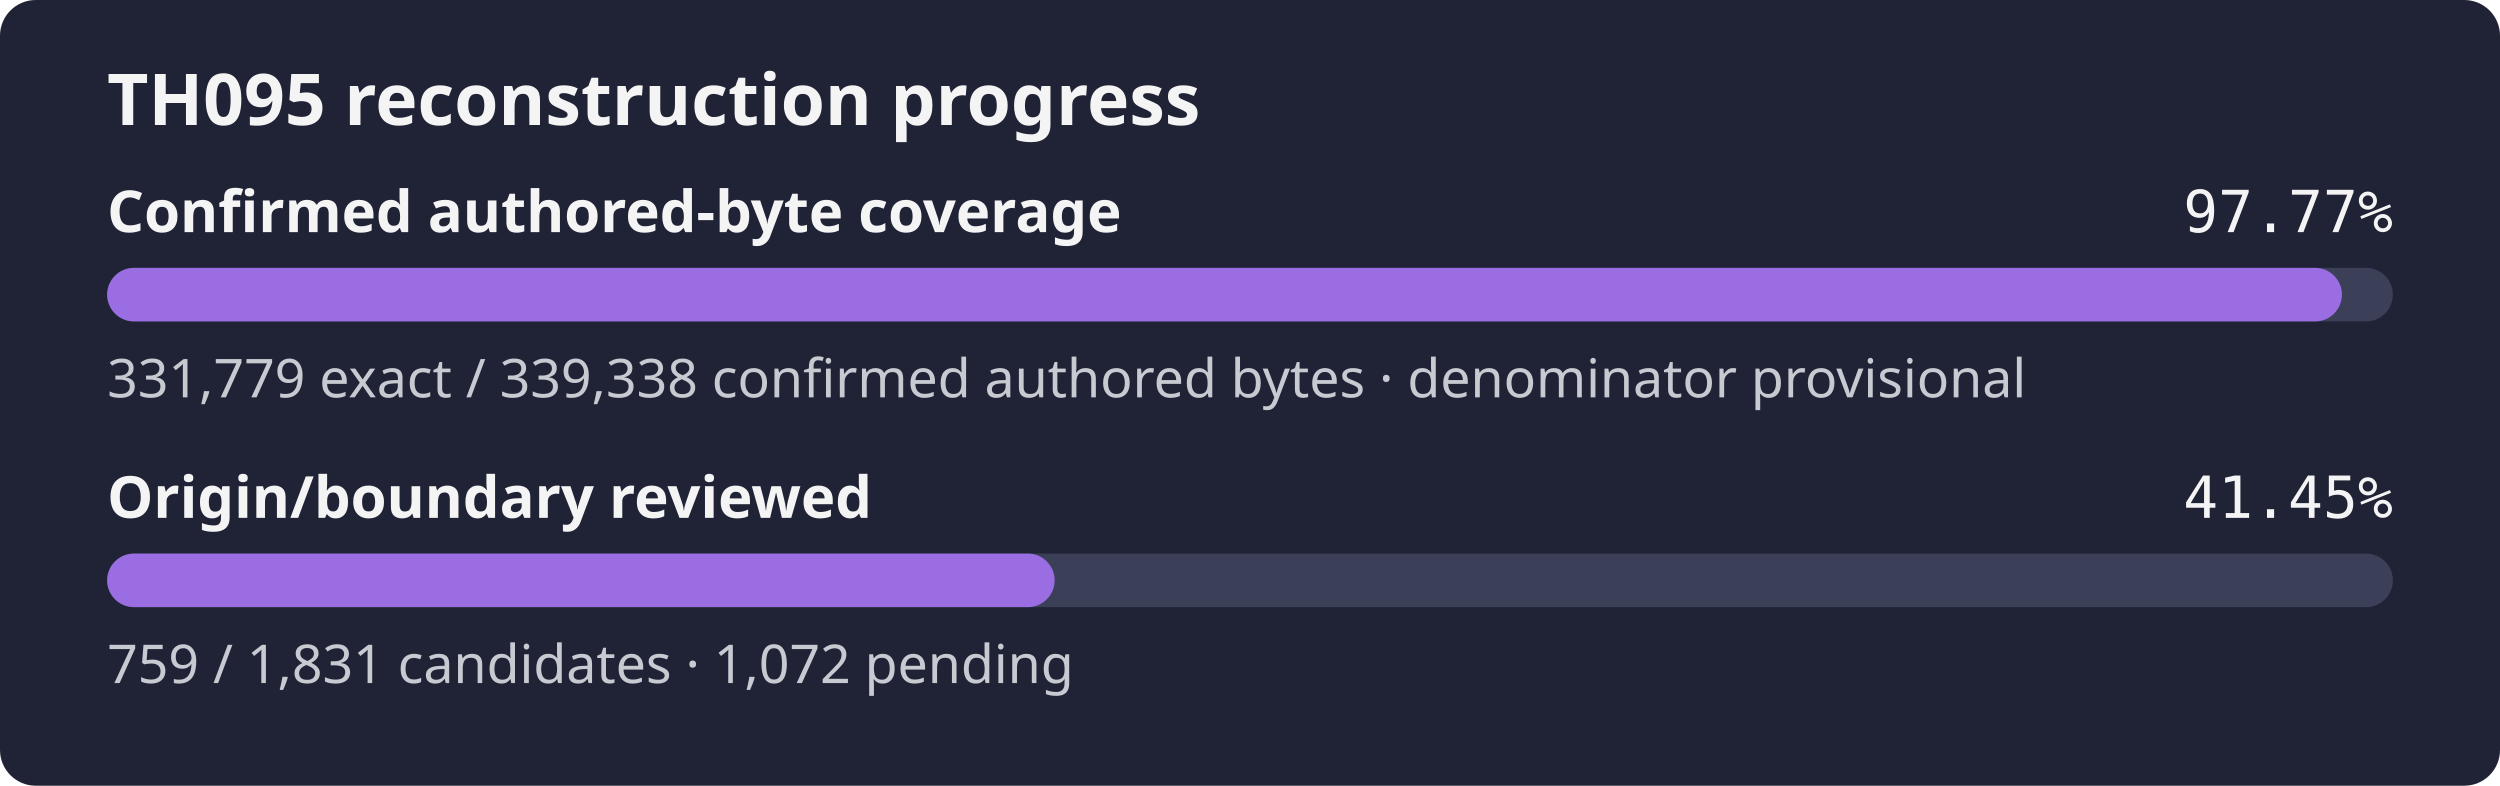
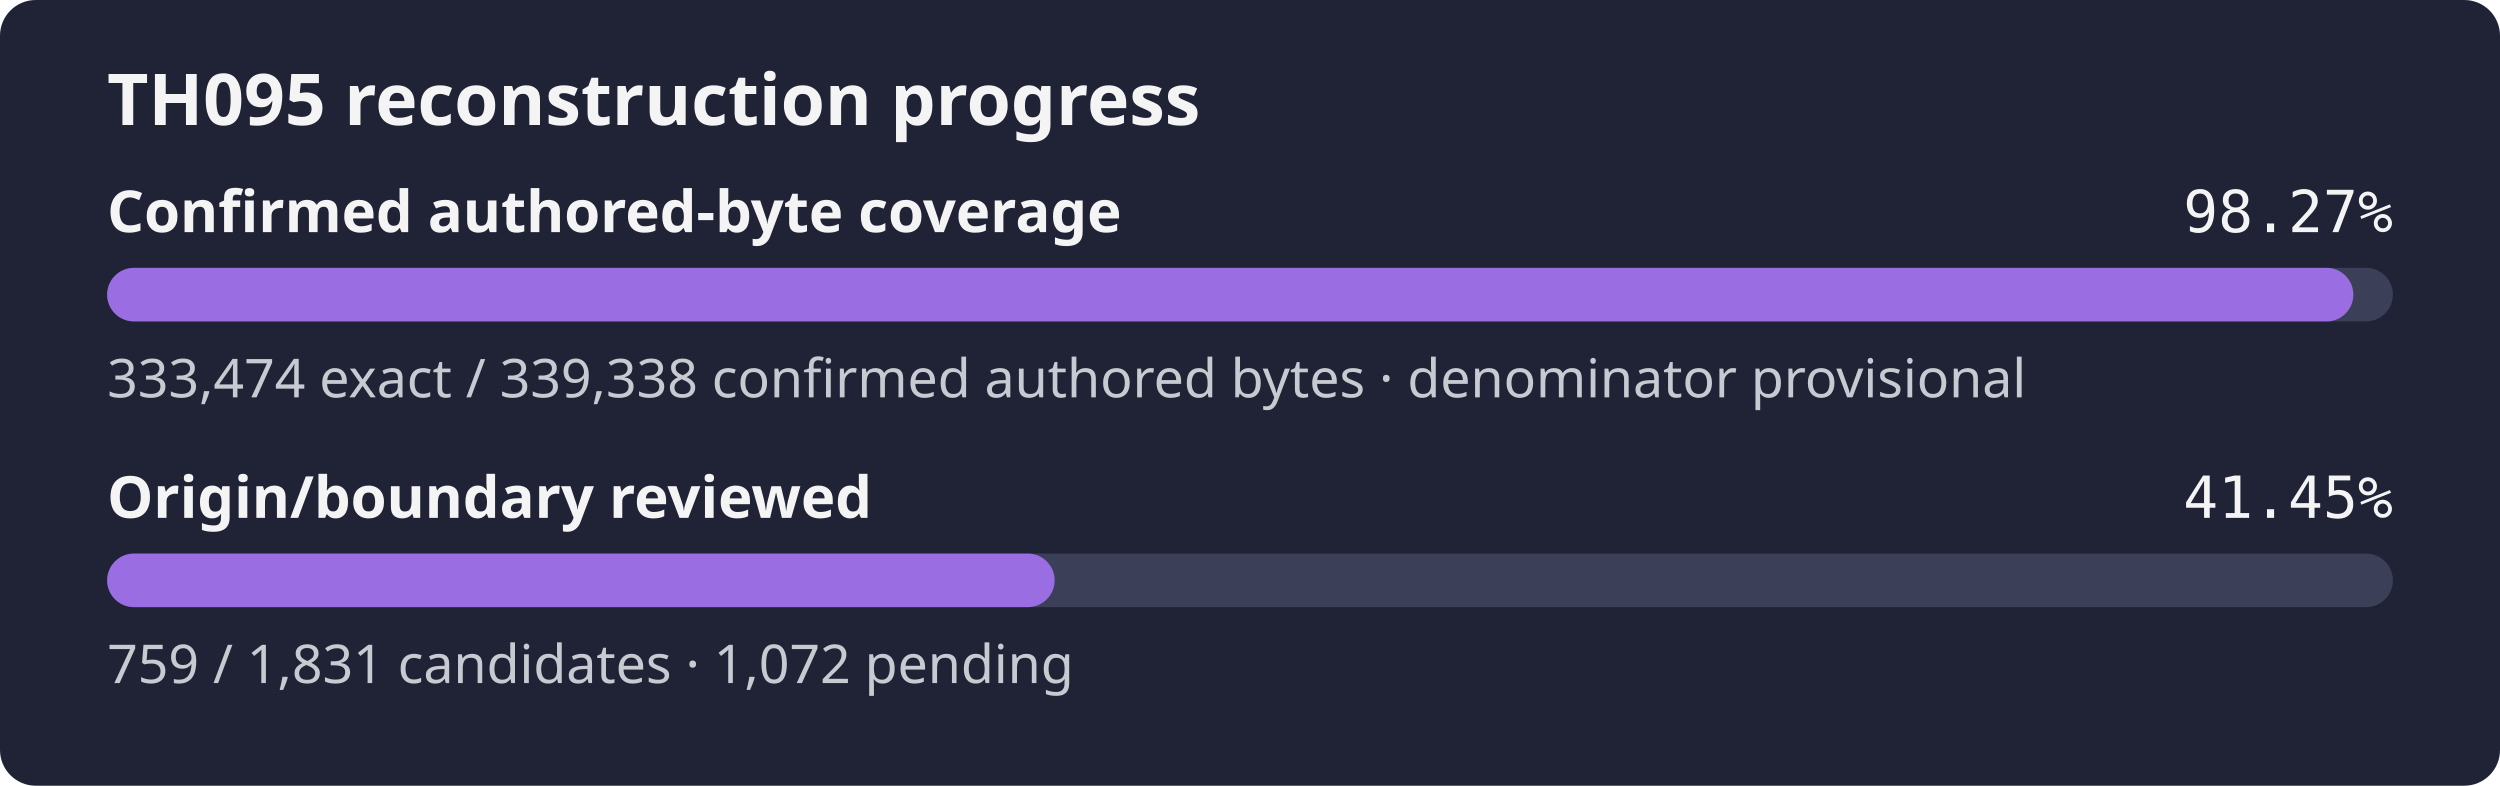
- <svg xmlns="http://www.w3.org/2000/svg" width="560" height="176" role="img" aria-label="TH095 reconstruction progress: 97.77% of the confirmed authored-byte set is exact, origin review 41.45%">
+ <svg xmlns="http://www.w3.org/2000/svg" width="560" height="176" role="img" aria-label="TH095 reconstruction progress: 98.27% of the confirmed authored-byte set is exact, origin review 41.45%">
  <rect width="560" height="176" rx="8" fill="#1f2335" />
  <text x="24" y="28" fill="#f4f4f5" font-family="sans-serif" font-size="16" font-weight="600">TH095 reconstruction progress</text>
  <text x="24" y="52" fill="#f4f4f5" font-family="sans-serif" font-size="13" font-weight="600">Confirmed authored-byte coverage</text>
-   <text x="536" y="52" fill="#f4f4f5" text-anchor="end" font-family="monospace" font-size="13">97.77%</text>
+   <text x="536" y="52" fill="#f4f4f5" text-anchor="end" font-family="monospace" font-size="13">98.27%</text>
  <rect x="24" y="60" width="512" height="12" rx="6" fill="#3b4058" />
-   <rect x="24" y="60" width="500.59" height="12" rx="6" fill="#9b6de3" />
-   <text x="24" y="89" fill="#c8cad2" font-family="sans-serif" font-size="12">331,779 exact / 339,338 confirmed authored bytes · denominator provisional</text>
+   <rect x="24" y="60" width="503.15" height="12" rx="6" fill="#9b6de3" />
+   <text x="24" y="89" fill="#c8cad2" font-family="sans-serif" font-size="12">333,474 exact / 339,338 confirmed authored bytes · denominator provisional</text>
  <text x="24" y="116" fill="#f4f4f5" font-family="sans-serif" font-size="13" font-weight="600">Origin/boundary reviewed</text>
  <text x="536" y="116" fill="#f4f4f5" text-anchor="end" font-family="monospace" font-size="13">41.45%</text>
  <rect x="24" y="124" width="512" height="12" rx="6" fill="#3b4058" />
  <rect x="24" y="124" width="212.24" height="12" rx="6" fill="#9b6de3" />
  <text x="24" y="153" fill="#c8cad2" font-family="sans-serif" font-size="12">759 / 1,831 candidates · 1,072 pending</text>
</svg>
